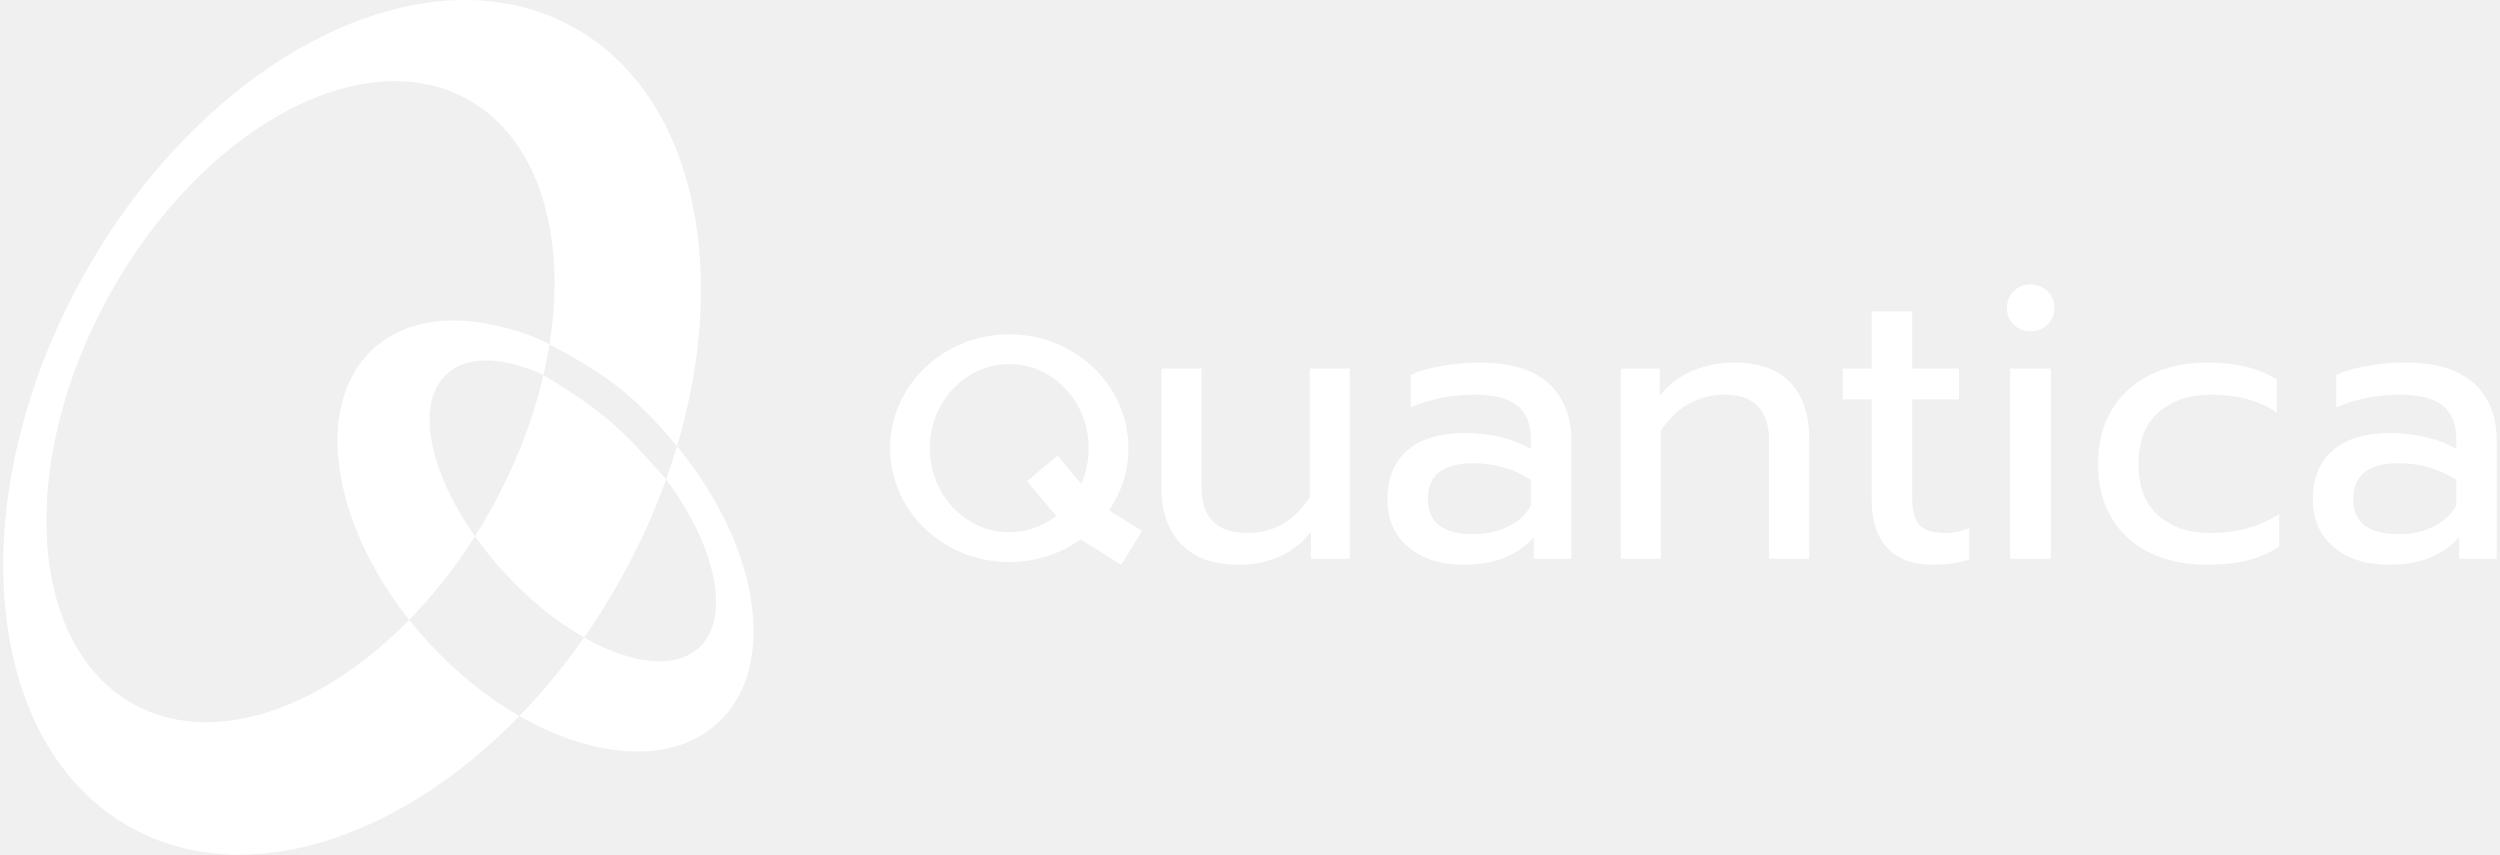
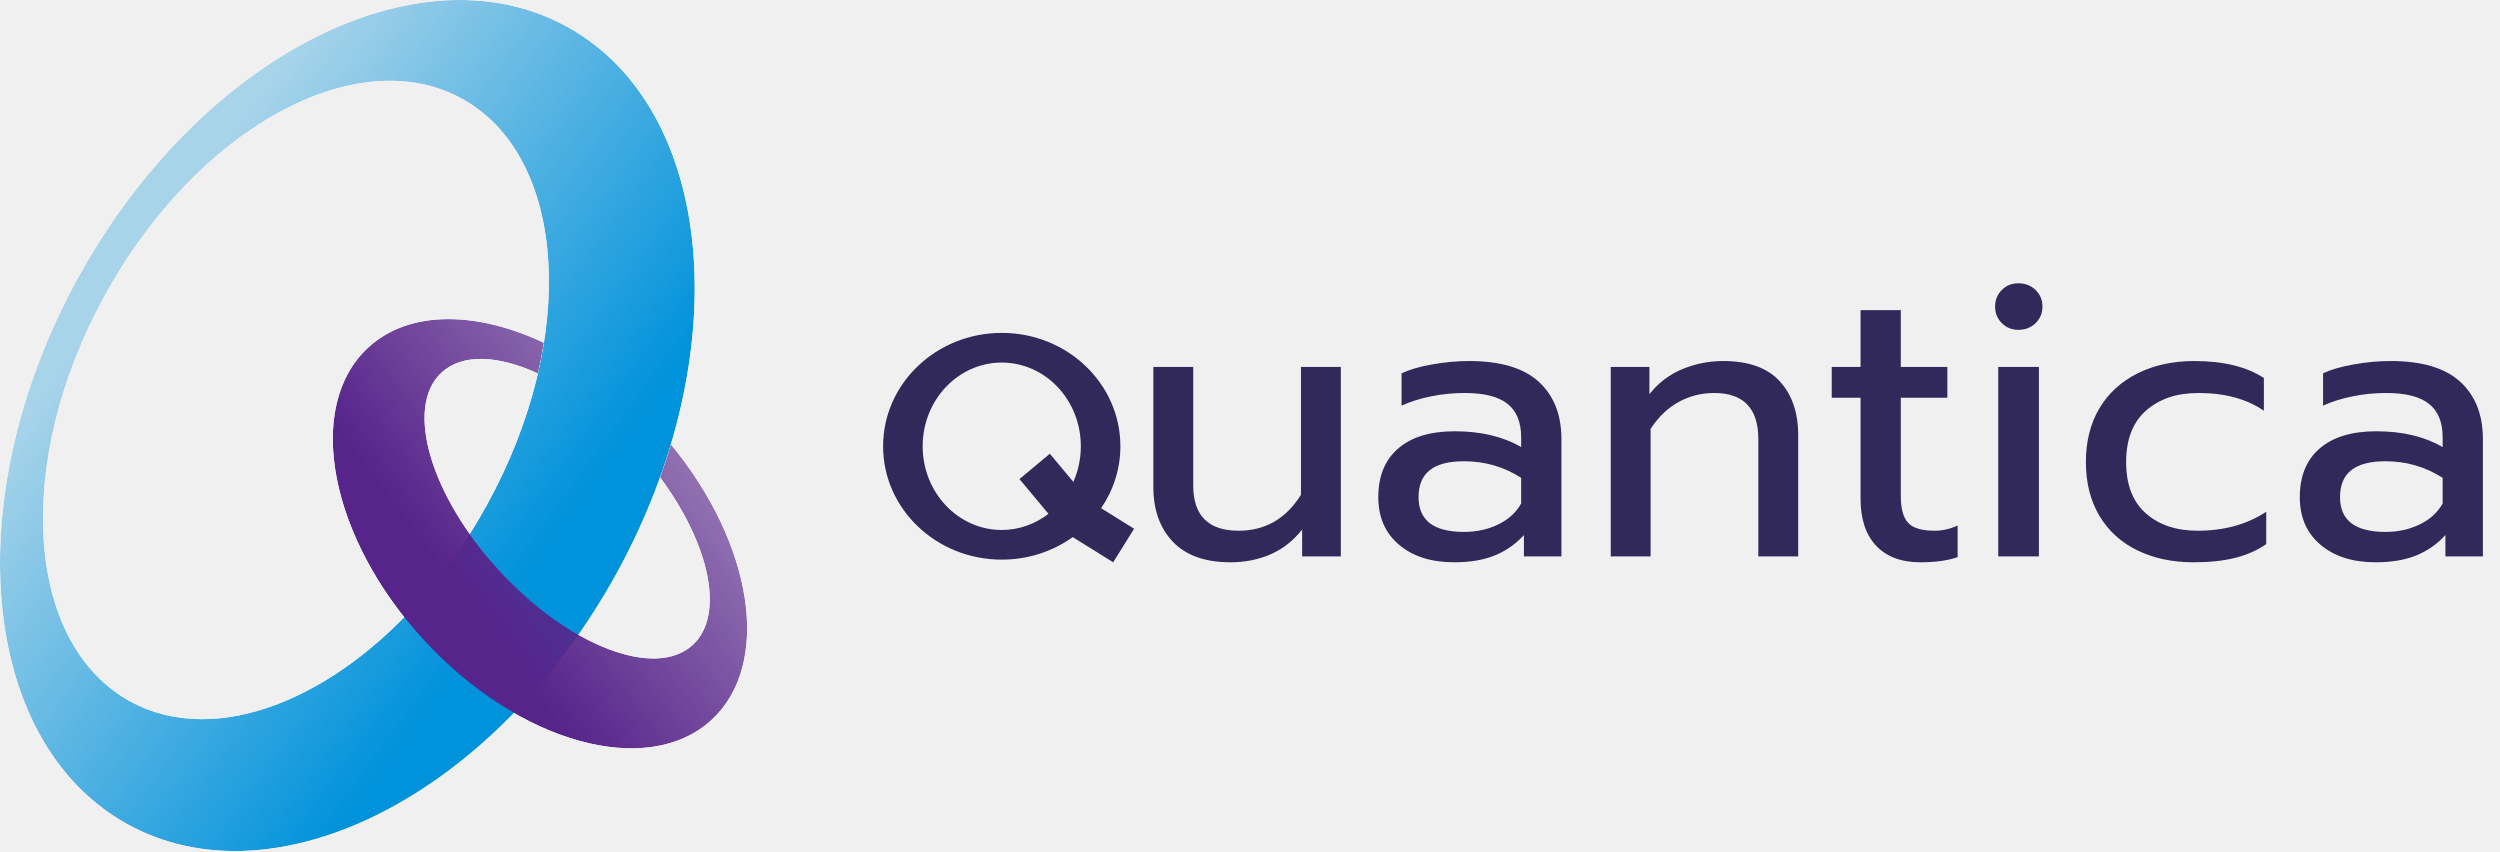
- <svg xmlns="http://www.w3.org/2000/svg" width="234" height="80" viewBox="0 0 234 80" fill="none">
-   <path d="M110.556 50.926C109.332 49.641 108.719 47.922 108.719 45.77V34.493H112.466V45.622C112.466 48.466 113.888 49.888 116.732 49.888C119.23 49.888 121.184 48.763 122.593 46.512V34.493H126.34V52.299H122.705V49.776C121.864 50.84 120.869 51.619 119.719 52.114C118.569 52.608 117.326 52.855 115.99 52.855C113.591 52.855 111.78 52.213 110.556 50.926Z" fill="white" />
-   <path d="M141.141 49.294C142.106 48.825 142.823 48.169 143.293 47.328V44.917C141.685 43.878 139.892 43.359 137.914 43.359C136.479 43.359 135.41 43.637 134.705 44.194C134 44.75 133.648 45.597 133.648 46.735C133.648 48.911 135.07 49.999 137.914 49.999C139.101 49.999 140.177 49.764 141.141 49.294ZM131.812 51.205C130.513 50.105 129.864 48.614 129.864 46.735C129.864 44.756 130.488 43.229 131.737 42.153C132.986 41.077 134.761 40.539 137.061 40.539C139.509 40.539 141.586 41.035 143.293 42.023V41.096C143.293 39.686 142.866 38.642 142.013 37.961C141.16 37.281 139.818 36.941 137.988 36.941C136.9 36.941 135.842 37.047 134.816 37.257C133.79 37.467 132.869 37.757 132.053 38.128V35.086C132.795 34.74 133.759 34.462 134.946 34.252C136.133 34.042 137.283 33.936 138.396 33.936C141.339 33.936 143.521 34.586 144.944 35.884C146.366 37.182 147.077 38.981 147.077 41.281V52.299H143.553V50.296C142.786 51.137 141.877 51.774 140.826 52.206C139.774 52.639 138.495 52.855 136.987 52.855C134.835 52.855 133.11 52.305 131.812 51.205Z" fill="white" />
-   <path d="M151.713 34.493H155.349V37.052C156.189 35.989 157.222 35.204 158.446 34.697C159.67 34.19 160.95 33.936 162.286 33.936C164.66 33.936 166.428 34.567 167.59 35.828C168.752 37.089 169.334 38.784 169.334 40.91V52.299H165.587V41.281C165.587 38.388 164.202 36.941 161.432 36.941C160.245 36.941 159.138 37.219 158.112 37.776C157.086 38.332 156.202 39.179 155.46 40.317V52.299H151.713V34.493Z" fill="white" />
-   <path d="M176.66 51.297C175.683 50.259 175.195 48.788 175.195 46.883V37.386H172.487V34.493H175.195V29.151H178.979V34.493H183.356V37.386H178.979V46.623C178.979 47.81 179.207 48.651 179.665 49.146C180.122 49.641 180.957 49.888 182.169 49.888C182.886 49.888 183.603 49.727 184.321 49.406V52.373C183.381 52.694 182.218 52.855 180.834 52.855C179.028 52.855 177.637 52.336 176.66 51.297Z" fill="white" />
-   <path d="M188.141 34.493H191.962V52.299H188.141V34.493ZM188.475 30.375C188.054 29.955 187.844 29.435 187.844 28.817C187.844 28.199 188.054 27.68 188.475 27.259C188.895 26.839 189.414 26.628 190.033 26.628C190.676 26.628 191.214 26.839 191.647 27.259C192.079 27.68 192.296 28.199 192.296 28.817C192.296 29.435 192.079 29.955 191.647 30.375C191.214 30.796 190.676 31.006 190.033 31.006C189.414 31.006 188.895 30.796 188.475 30.375Z" fill="white" />
-   <path d="M201.236 51.743C199.702 51.001 198.51 49.919 197.656 48.497C196.803 47.075 196.376 45.387 196.376 43.433C196.376 41.48 196.803 39.792 197.656 38.369C198.51 36.947 199.709 35.853 201.255 35.086C202.8 34.32 204.575 33.936 206.578 33.936C209.298 33.936 211.475 34.468 213.107 35.532V38.611C211.499 37.498 209.447 36.941 206.949 36.941C204.921 36.941 203.282 37.492 202.034 38.592C200.785 39.693 200.16 41.306 200.16 43.433C200.16 45.56 200.778 47.167 202.015 48.255C203.252 49.344 204.872 49.888 206.875 49.888C209.372 49.888 211.524 49.294 213.33 48.107V51.149C212.464 51.743 211.481 52.175 210.38 52.447C209.28 52.719 207.988 52.855 206.504 52.855C204.525 52.855 202.769 52.484 201.236 51.743Z" fill="white" />
-   <path d="M227.76 49.294C228.725 48.825 229.442 48.169 229.912 47.328V44.917C228.304 43.878 226.511 43.359 224.533 43.359C223.098 43.359 222.029 43.637 221.324 44.194C220.619 44.75 220.267 45.597 220.267 46.735C220.267 48.911 221.689 49.999 224.533 49.999C225.72 49.999 226.796 49.764 227.76 49.294ZM218.431 51.205C217.132 50.105 216.483 48.614 216.483 46.735C216.483 44.756 217.107 43.229 218.357 42.153C219.605 41.077 221.38 40.539 223.68 40.539C226.128 40.539 228.206 41.035 229.912 42.023V41.096C229.912 39.686 229.485 38.642 228.632 37.961C227.779 37.281 226.437 36.941 224.607 36.941C223.519 36.941 222.462 37.047 221.436 37.257C220.409 37.467 219.488 37.757 218.672 38.128V35.086C219.414 34.74 220.378 34.462 221.565 34.252C222.752 34.042 223.902 33.936 225.015 33.936C227.958 33.936 230.14 34.586 231.563 35.884C232.985 37.182 233.696 38.981 233.696 41.281V52.299H230.172V50.296C229.405 51.137 228.496 51.774 227.445 52.206C226.394 52.639 225.114 52.855 223.606 52.855C221.454 52.855 219.729 52.305 218.431 51.205Z" fill="white" />
-   <path d="M87.034 41.949C87.034 37.603 90.362 34.08 94.468 34.08C98.575 34.08 101.903 37.603 101.903 41.949C101.903 43.146 101.649 44.281 101.197 45.297L98.988 42.652L96.135 45.035L98.86 48.297C97.629 49.253 96.112 49.818 94.468 49.818C90.362 49.818 87.034 46.295 87.034 41.949ZM106.908 49.7L103.808 47.77C104.953 46.097 105.621 44.098 105.621 41.949C105.621 36.063 100.628 31.292 94.468 31.292C88.309 31.292 83.316 36.063 83.316 41.949C83.316 47.835 88.309 52.606 94.468 52.606C96.97 52.606 99.28 51.819 101.141 50.489L104.944 52.856L106.908 49.7Z" fill="white" />
-   <path fill-rule="evenodd" clip-rule="evenodd" d="M12.297 77.482C-1.667 69.785 -3.738 46.764 7.671 26.064C16.55 9.956 30.972 -0.001 43.515 0C47.092 0 50.517 0.81 53.615 2.518C64.874 8.723 68.402 24.889 63.367 41.77C71.111 51.153 72.878 62.423 67.196 67.664C62.952 71.579 55.67 71.064 48.618 67.019C37.302 78.659 22.897 83.324 12.297 77.482ZM54.674 59.67C52.798 62.354 50.763 64.812 48.618 67.019C45.685 65.337 42.792 63.044 40.174 60.206C39.513 59.49 38.889 58.759 38.301 58.018C32.359 64.089 25.446 67.601 19.299 67.602C16.884 67.602 14.588 67.059 12.515 65.917C2.607 60.456 1.563 43.35 10.183 27.71C18.803 12.07 33.824 3.819 43.732 9.28C50.42 12.966 53.069 21.96 51.433 32.227C56.667 35.021 59.395 36.956 63.367 41.769C63.367 41.769 63.367 41.77 63.367 41.77C63.06 42.799 62.721 43.831 62.351 44.863C67.034 51.188 68.459 57.821 65.424 60.622C63.186 62.686 59.062 62.161 54.674 59.67ZM44.459 50.199C42.602 53.128 40.519 55.751 38.301 58.018C30.957 48.753 29.351 37.804 34.915 32.671C36.882 30.857 39.509 29.996 42.463 29.996C45.255 29.996 48.965 30.919 51.432 32.226C51.432 32.226 51.432 32.227 51.433 32.227C51.281 33.176 51.093 34.137 50.868 35.106C56.667 38.636 58.031 40 62.35 44.862C62.35 44.863 62.35 44.863 62.351 44.863C61.26 47.901 59.892 50.943 58.242 53.936C57.134 55.946 55.94 57.859 54.674 59.67C52.194 58.262 49.629 56.225 47.274 53.671C46.228 52.538 45.287 51.371 44.459 50.199ZM44.459 50.199C45.015 49.322 45.55 48.417 46.063 47.486C48.326 43.382 49.923 39.176 50.868 35.106C50.868 35.106 50.868 35.106 50.867 35.106C47.12 33.377 43.759 33.22 41.806 35.021C38.866 37.734 40.12 44.056 44.459 50.199Z" fill="white" />
+ <svg xmlns="http://www.w3.org/2000/svg" width="141" height="48" viewBox="0 0 141 48" fill="none">
+   <mask id="mask0_819_479" style="mask-type:luminance" maskUnits="userSpaceOnUse" x="0" y="0" width="40" height="48">
+     <path d="M4.421 15.638C-2.425 28.059 -1.183 41.871 7.196 46.489C15.575 51.107 27.917 44.782 34.763 32.362C41.608 19.941 40.366 6.129 31.987 1.511C30.128 0.486 28.073 0 25.927 0C18.401 -0.001 9.748 5.973 4.421 15.638ZM7.327 39.55C1.382 36.273 0.755 26.01 5.927 16.626C11.1 7.242 20.112 2.291 26.057 5.568C32.001 8.844 32.628 19.108 27.456 28.492C23.366 35.912 16.874 40.561 11.397 40.561C9.948 40.561 8.57 40.236 7.327 39.55Z" fill="white" />
+   </mask>
+   <g mask="url(#mask0_819_479)">
+     <mask id="mask1_819_479" style="mask-type:luminance" maskUnits="userSpaceOnUse" x="-2055" y="-1937" width="4044" height="4045">
+       <path d="M-2054.78 -1936.13H1988.9V2107.54H-2054.78V-1936.13Z" fill="url(#paint0_linear_819_479)" />
+     </mask>
+     <g mask="url(#mask1_819_479)">
+       <path d="M4.421 15.638C-2.425 28.059 -1.183 41.871 7.196 46.489C15.575 51.107 27.917 44.782 34.763 32.362C41.608 19.941 40.366 6.129 31.987 1.511C30.128 0.486 28.073 0 25.927 0C18.401 -0.001 9.748 5.973 4.421 15.638ZM7.327 39.55C1.382 36.273 0.755 26.01 5.927 16.626C11.1 7.242 20.112 2.291 26.057 5.568C32.001 8.844 32.628 19.108 27.456 28.492C23.366 35.912 16.874 40.561 11.397 40.561C9.948 40.561 8.57 40.236 7.327 39.55Z" fill="url(#paint1_linear_819_479)" />
+     </g>
+   </g>
+   <mask id="mask2_819_479" style="mask-type:luminance" maskUnits="userSpaceOnUse" x="18" y="17" width="25" height="26">
+     <path d="M20.767 19.603C17.161 22.929 18.574 30.326 23.922 36.124C29.271 41.922 36.53 43.925 40.136 40.598C43.545 37.454 42.484 30.692 37.838 25.062C37.656 25.669 37.446 26.305 37.228 26.918C40.038 30.713 40.894 34.693 39.072 36.373C36.971 38.312 32.095 36.445 28.182 32.203C24.269 27.961 22.8 22.951 24.902 21.013C26.073 19.932 28.09 20.027 30.338 21.063C30.474 20.484 30.578 19.916 30.677 19.336C28.821 18.459 26.971 17.998 25.296 17.998C23.523 17.997 21.947 18.514 20.767 19.603Z" fill="white" />
+   </mask>
+   <g mask="url(#mask2_819_479)">
+     <mask id="mask3_819_479" style="mask-type:luminance" maskUnits="userSpaceOnUse" x="-2055" y="-1937" width="4044" height="4045">
+       <path d="M-2054.78 -1936.13H1988.9V2107.54H-2054.78V-1936.13Z" fill="url(#paint2_linear_819_479)" />
+     </mask>
+     <g mask="url(#mask3_819_479)">
+       <path d="M20.767 19.603C17.161 22.929 18.574 30.326 23.922 36.124C29.271 41.922 36.53 43.925 40.136 40.598C43.545 37.454 42.484 30.692 37.838 25.062C37.656 25.669 37.447 26.305 37.228 26.918C40.038 30.713 40.894 34.693 39.072 36.373C36.971 38.312 32.095 36.445 28.183 32.203C24.269 27.961 22.801 22.951 24.902 21.013C26.073 19.932 28.09 20.027 30.339 21.063C30.475 20.484 30.578 19.916 30.677 19.336C28.822 18.459 26.971 17.998 25.296 17.998C23.523 17.997 21.947 18.514 20.767 19.603Z" fill="url(#paint3_linear_819_479)" />
+     </g>
+   </g>
+   <path d="M66.151 30.556C65.417 29.785 65.049 28.753 65.049 27.462V20.696H67.297V27.373C67.297 29.08 68.15 29.933 69.857 29.933C71.356 29.933 72.528 29.258 73.374 27.907V20.696H75.622V31.38H73.441V29.866C72.936 30.504 72.339 30.971 71.649 31.268C70.959 31.565 70.213 31.713 69.412 31.713C67.972 31.713 66.886 31.328 66.151 30.556Z" fill="#302959" />
+   <path d="M84.502 29.577C85.081 29.295 85.511 28.902 85.793 28.397V26.95C84.829 26.327 83.753 26.015 82.566 26.015C81.705 26.015 81.064 26.182 80.641 26.516C80.218 26.85 80.006 27.358 80.006 28.041C80.006 29.347 80.859 30 82.566 30C83.278 30 83.924 29.859 84.502 29.577ZM78.905 30.723C78.126 30.063 77.736 29.169 77.736 28.041C77.736 26.854 78.111 25.938 78.86 25.292C79.609 24.646 80.674 24.324 82.054 24.324C83.523 24.324 84.77 24.621 85.793 25.214V24.658C85.793 23.812 85.537 23.185 85.026 22.777C84.514 22.369 83.709 22.165 82.611 22.165C81.957 22.165 81.323 22.228 80.707 22.354C80.092 22.48 79.539 22.654 79.049 22.877V21.052C79.494 20.844 80.073 20.677 80.785 20.551C81.498 20.425 82.188 20.362 82.855 20.362C84.621 20.362 85.93 20.751 86.784 21.53C87.637 22.309 88.064 23.389 88.064 24.769V31.38H85.949V30.177C85.489 30.682 84.944 31.064 84.313 31.324C83.682 31.583 82.915 31.713 82.01 31.713C80.719 31.713 79.684 31.383 78.905 30.723Z" fill="#302959" />
+   <path d="M90.846 20.696H93.027V22.231C93.531 21.594 94.151 21.122 94.885 20.818C95.62 20.514 96.388 20.362 97.189 20.362C98.613 20.362 99.674 20.74 100.372 21.497C101.069 22.254 101.418 23.27 101.418 24.546V31.379H99.17V24.769C99.17 23.033 98.339 22.165 96.677 22.165C95.965 22.165 95.3 22.332 94.685 22.666C94.069 22.999 93.539 23.508 93.094 24.19V31.379H90.846V20.696Z" fill="#302959" />
+   <path d="M105.814 30.779C105.227 30.155 104.935 29.273 104.935 28.13V22.432H103.31V20.696H104.935V17.491H107.205V20.696H109.831V22.432H107.205V27.974C107.205 28.686 107.342 29.191 107.617 29.488C107.891 29.785 108.392 29.933 109.119 29.933C109.549 29.933 109.979 29.836 110.41 29.643V31.424C109.846 31.617 109.149 31.713 108.318 31.713C107.234 31.713 106.4 31.402 105.814 30.779Z" fill="#302959" />
+   <path d="M112.702 20.696H114.995V31.379H112.702V20.696ZM112.903 18.225C112.65 17.973 112.524 17.661 112.524 17.29C112.524 16.919 112.65 16.608 112.903 16.355C113.155 16.103 113.466 15.977 113.837 15.977C114.223 15.977 114.546 16.103 114.806 16.355C115.065 16.608 115.195 16.919 115.195 17.29C115.195 17.661 115.065 17.973 114.806 18.225C114.546 18.477 114.223 18.603 113.837 18.603C113.466 18.603 113.155 18.477 112.903 18.225Z" fill="#302959" />
+   <path d="M120.559 31.046C119.639 30.601 118.923 29.951 118.411 29.098C117.9 28.245 117.644 27.232 117.644 26.06C117.644 24.888 117.9 23.875 118.411 23.022C118.923 22.169 119.643 21.512 120.57 21.052C121.498 20.592 122.563 20.362 123.764 20.362C125.397 20.362 126.703 20.681 127.682 21.319V23.166C126.717 22.499 125.486 22.165 123.987 22.165C122.77 22.165 121.787 22.495 121.038 23.155C120.288 23.816 119.914 24.784 119.914 26.06C119.914 27.336 120.285 28.301 121.027 28.953C121.769 29.607 122.741 29.933 123.943 29.933C125.441 29.933 126.732 29.577 127.815 28.864V30.689C127.296 31.046 126.706 31.305 126.046 31.468C125.385 31.632 124.61 31.713 123.72 31.713C122.533 31.713 121.479 31.491 120.559 31.046Z" fill="#302959" />
+   <path d="M136.474 29.577C137.053 29.295 137.483 28.902 137.765 28.397V26.95C136.8 26.327 135.724 26.015 134.537 26.015C133.677 26.015 133.035 26.182 132.612 26.516C132.189 26.85 131.978 27.358 131.978 28.041C131.978 29.347 132.831 30 134.537 30C135.25 30 135.895 29.859 136.474 29.577ZM130.876 30.723C130.097 30.063 129.708 29.169 129.708 28.041C129.708 26.854 130.082 25.938 130.832 25.292C131.581 24.646 132.646 24.324 134.026 24.324C135.495 24.324 136.741 24.621 137.765 25.214V24.658C137.765 23.812 137.509 23.185 136.997 22.777C136.485 22.369 135.68 22.165 134.582 22.165C133.929 22.165 133.295 22.228 132.679 22.354C132.063 22.48 131.51 22.654 131.021 22.877V21.052C131.466 20.844 132.045 20.677 132.757 20.551C133.469 20.425 134.159 20.362 134.827 20.362C136.592 20.362 137.902 20.751 138.755 21.53C139.608 22.309 140.035 23.389 140.035 24.769V31.38H137.921V30.177C137.461 30.682 136.915 31.064 136.285 31.324C135.654 31.583 134.886 31.713 133.981 31.713C132.69 31.713 131.655 31.383 130.876 30.723Z" fill="#302959" />
+   <path d="M52.038 25.169C52.038 22.562 54.035 20.448 56.499 20.448C58.962 20.448 60.959 22.562 60.959 25.169C60.959 25.888 60.807 26.568 60.536 27.178L59.211 25.591L57.499 27.02L59.134 28.978C58.395 29.551 57.484 29.891 56.499 29.891C54.035 29.891 52.038 27.777 52.038 25.169ZM63.962 29.82L62.102 28.662C62.789 27.658 63.19 26.459 63.19 25.169C63.19 21.638 60.194 18.775 56.499 18.775C52.803 18.775 49.807 21.638 49.807 25.169C49.807 28.701 52.803 31.563 56.499 31.563C58 31.563 59.386 31.091 60.502 30.293L62.784 31.713L63.962 29.82Z" fill="#302959" />
+   <defs>
+     <linearGradient id="paint0_linear_819_479" x1="7.355" y1="15.069" x2="30.208" y2="31.748" gradientUnits="userSpaceOnUse">
+       <stop stop-color="white" stop-opacity="0.3" />
+       <stop offset="1" stop-color="white" />
+     </linearGradient>
+     <linearGradient id="paint1_linear_819_479" x1="7.355" y1="15.069" x2="30.208" y2="31.748" gradientUnits="userSpaceOnUse">
+       <stop stop-color="#0092DB" />
+       <stop offset="1" stop-color="#0092DB" />
+     </linearGradient>
+     <linearGradient id="paint2_linear_819_479" x1="44.652" y1="19.471" x2="25.949" y2="33.471" gradientUnits="userSpaceOnUse">
+       <stop stop-color="white" stop-opacity="0.4" />
+       <stop offset="1" stop-color="white" />
+     </linearGradient>
+     <linearGradient id="paint3_linear_819_479" x1="44.652" y1="19.471" x2="25.949" y2="33.471" gradientUnits="userSpaceOnUse">
+       <stop stop-color="#57248B" />
+       <stop offset="1" stop-color="#57248B" />
+     </linearGradient>
+   </defs>
</svg>
